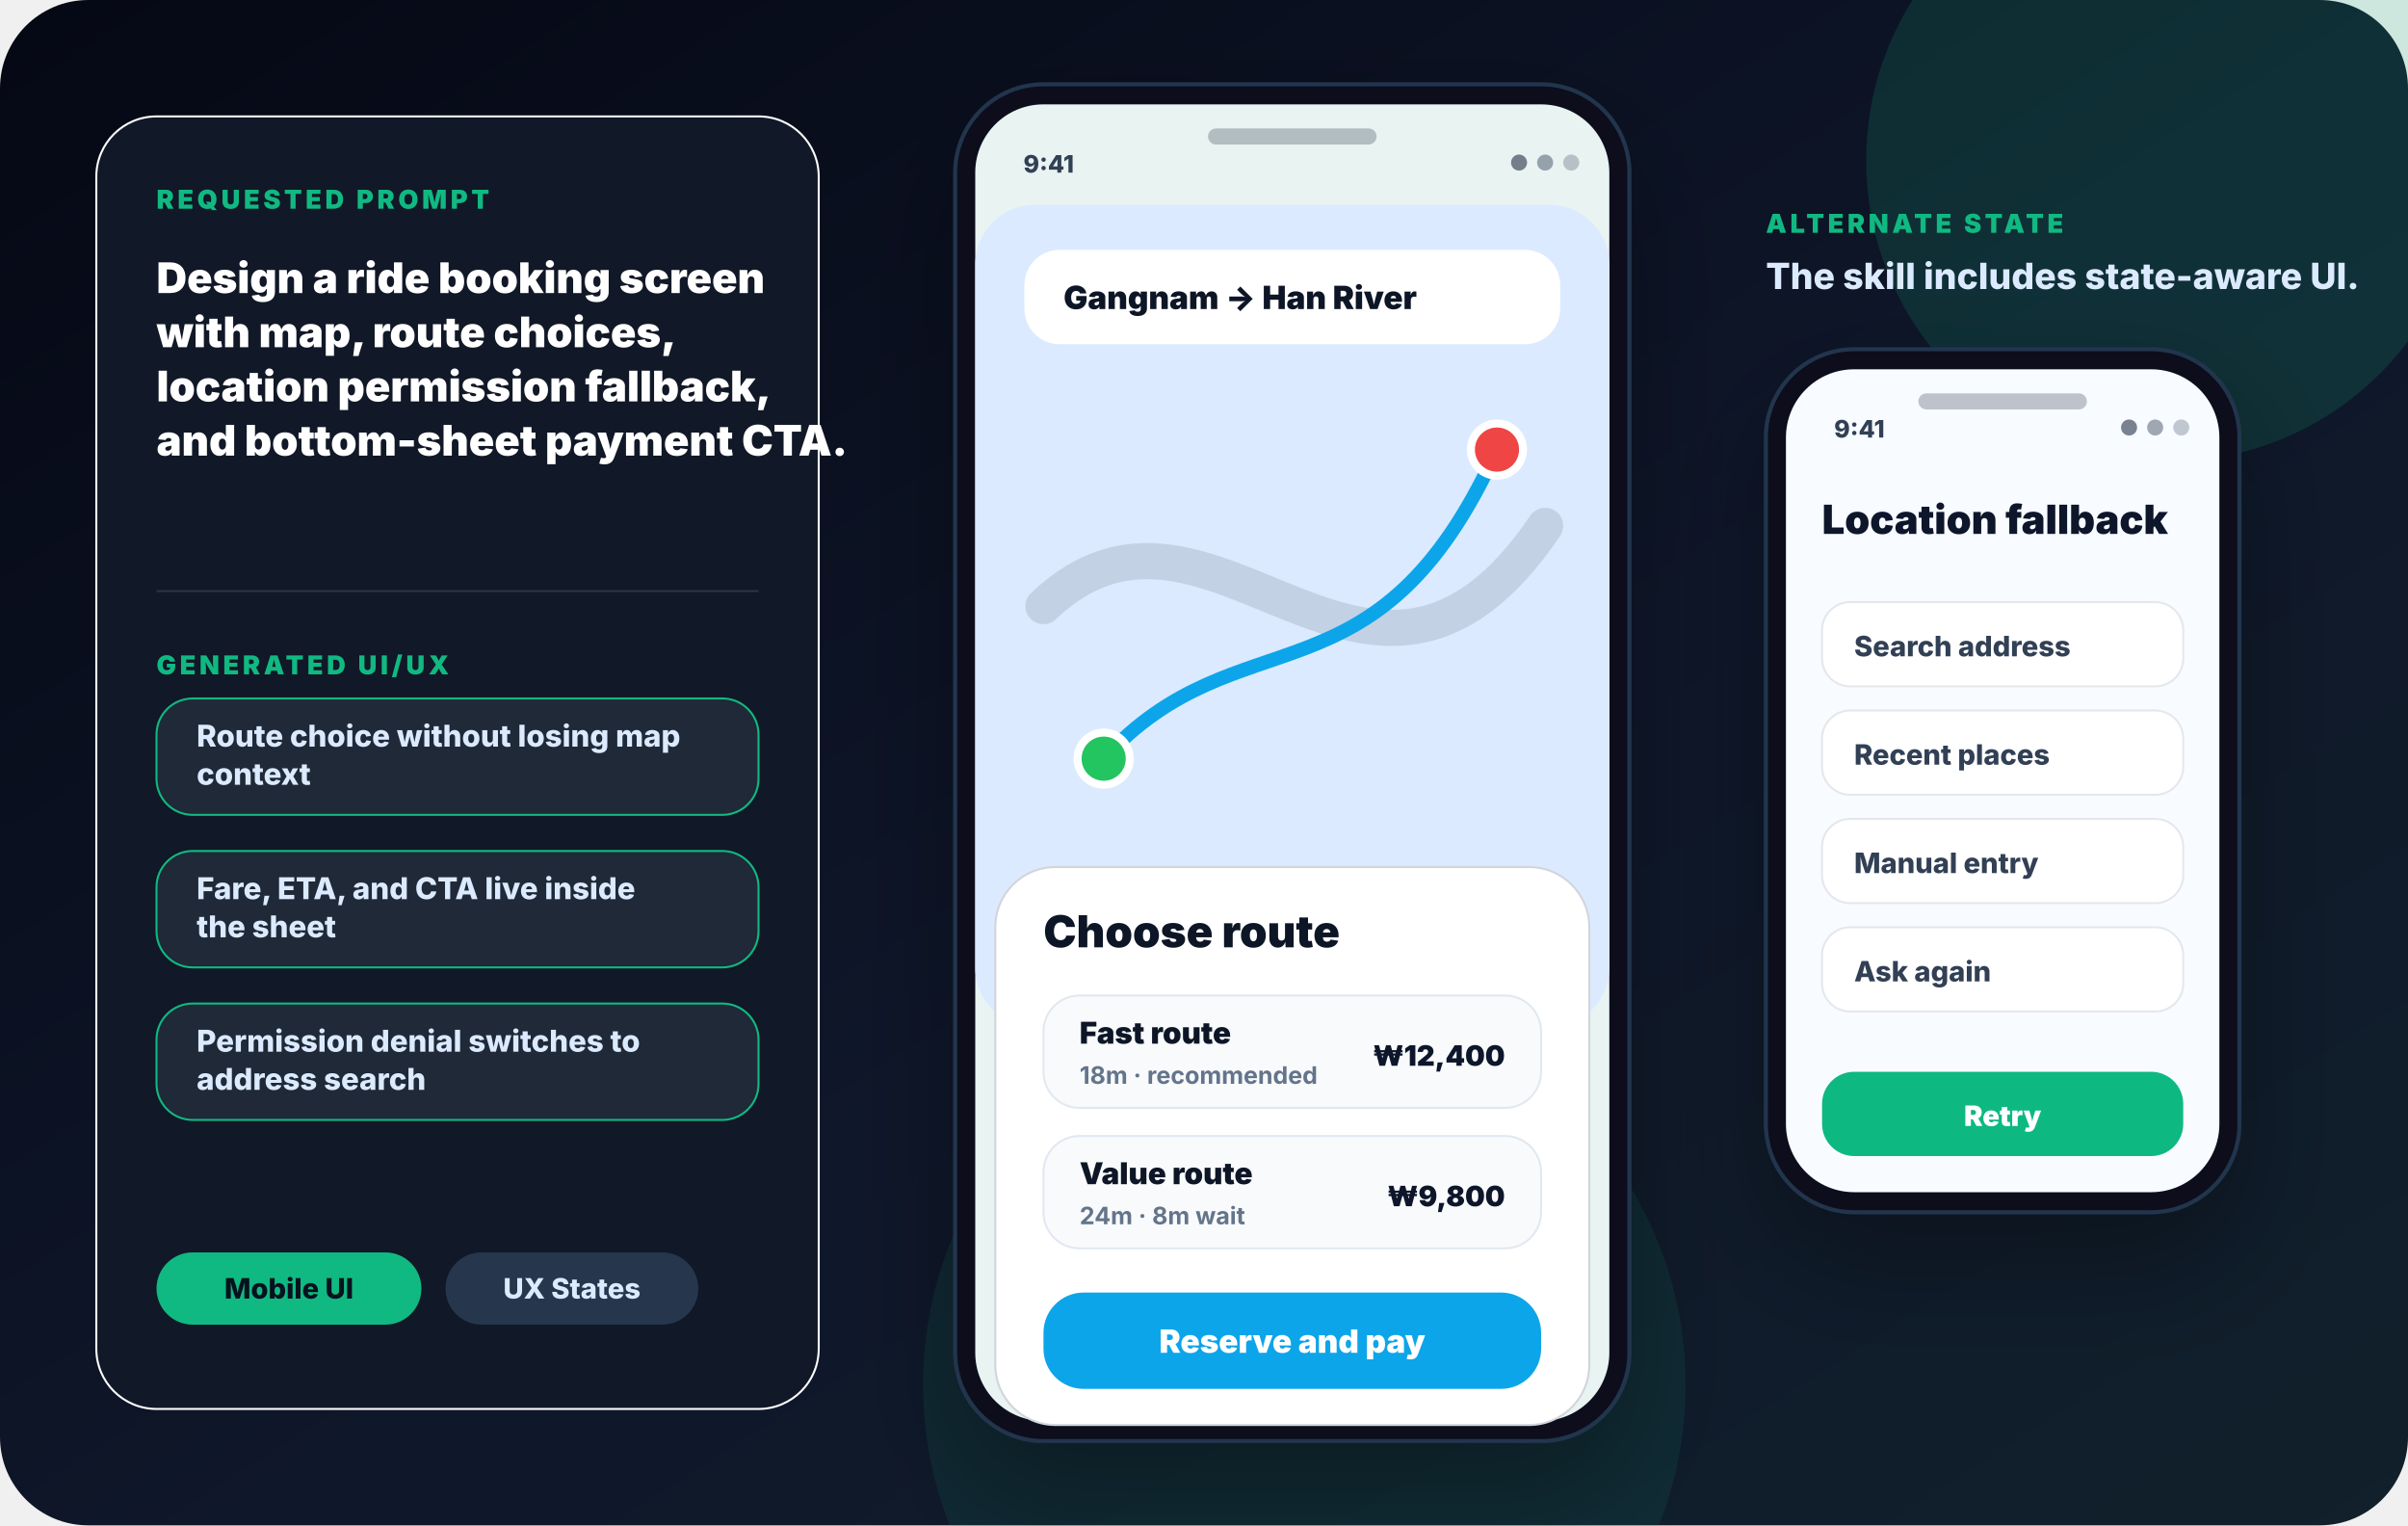
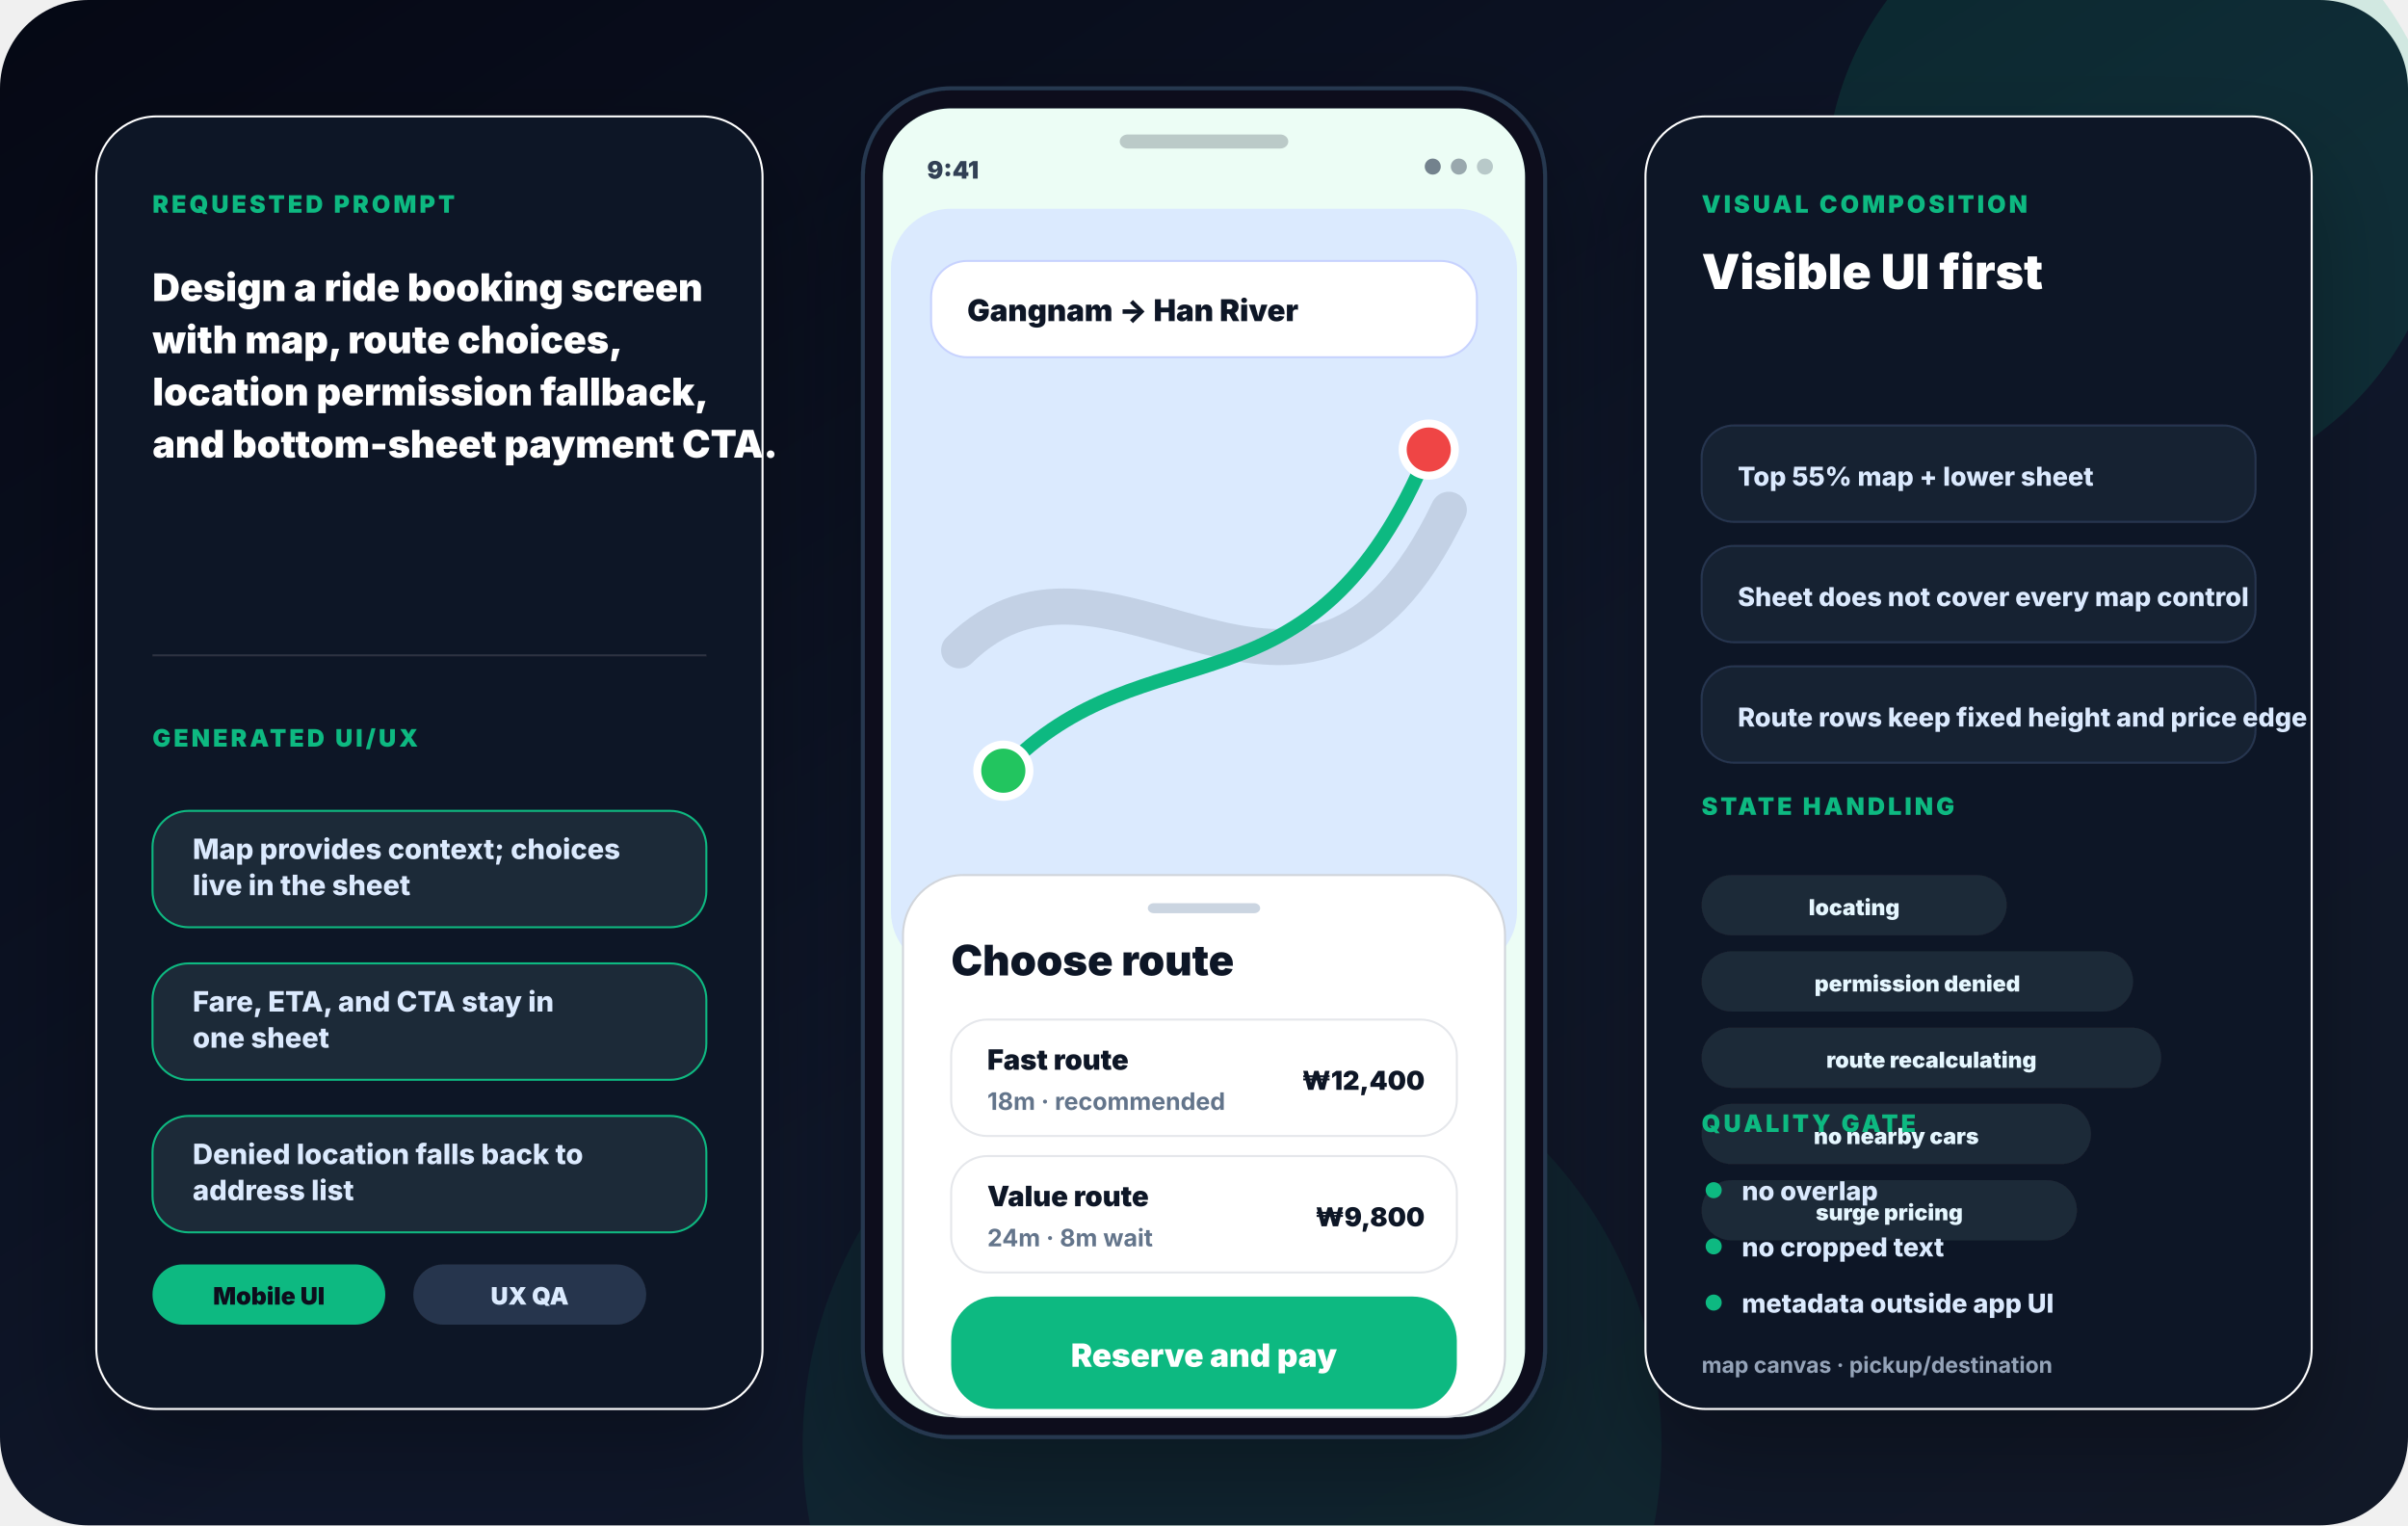
- <svg xmlns="http://www.w3.org/2000/svg" width="1200" height="760" viewBox="0 0 1200 760" role="img" aria-labelledby="title desc">
+ <svg xmlns="http://www.w3.org/2000/svg" width="1200" height="760" viewBox="0 0 1200 760" role="img" aria-labelledby="title desc" data-template="visual-composition-v2" data-generated-by="scripts/generate_preview_svgs.py">
  <defs>
    <linearGradient id="bg" x1="0" y1="0" x2="1" y2="1">
      <stop offset="0" stop-color="#050814" />
      <stop offset=".55" stop-color="#0f172a" />
-       <stop offset="1" stop-color="#11202b" />
+       <stop offset="1" stop-color="#111827" />
    </linearGradient>
    <filter id="shadow" x="-20%" y="-20%" width="140%" height="140%">
-       <feDropShadow dx="0" dy="24" stdDeviation="28" flood-color="#000" flood-opacity=".32" />
+       <feDropShadow dx="0" dy="22" stdDeviation="24" flood-color="#000" flood-opacity=".30" />
    </filter>
    <style>text{font-family:-apple-system,BlinkMacSystemFont,'Pretendard','Noto Sans KR','Segoe UI',sans-serif} .card{filter:url(#shadow)}</style>
  </defs>
  <rect width="1200" height="760" rx="44" fill="url(#bg)" />
-   <circle cx="1080" cy="80" r="150" fill="#10b981" opacity=".16" />
-   <circle cx="650" cy="690" r="190" fill="#10b981" opacity=".10" />
-   <rect x="48" y="58" width="360" height="644" rx="30" fill="#111827" stroke="#ffffff" stroke-width="1" />
-   <text x="78" y="104" fill="#10b981" font-size="13" font-weight="900" letter-spacing="1.8">REQUESTED PROMPT</text>
-   <text x="78" y="146" fill="#ffffff" font-size="21" font-weight="850">Design a ride booking screen</text>
-   <text x="78" y="173" fill="#ffffff" font-size="21" font-weight="850">with map, route choices,</text>
-   <text x="78" y="200" fill="#ffffff" font-size="21" font-weight="850">location permission fallback,</text>
-   <text x="78" y="227" fill="#ffffff" font-size="21" font-weight="850">and bottom-sheet payment CTA.</text>
-   <rect x="78" y="294" width="300" height="1" rx="0" fill="#ffffff" opacity="0.12" />
-   <text x="78" y="336" fill="#10b981" font-size="13" font-weight="900" letter-spacing="1.8">GENERATED UI/UX</text>
-   <rect x="78" y="348" width="300" height="58" rx="18" fill="#1f2937" stroke="#10b981" stroke-width="1" />
-   <text x="98" y="372" fill="#dbeafe" font-size="15" font-weight="760">Route choice without losing map</text>
-   <text x="98" y="391" fill="#dbeafe" font-size="15" font-weight="760">context</text>
-   <rect x="78" y="424" width="300" height="58" rx="18" fill="#1f2937" stroke="#10b981" stroke-width="1" />
-   <text x="98" y="448" fill="#dbeafe" font-size="15" font-weight="760">Fare, ETA, and CTA live inside</text>
-   <text x="98" y="467" fill="#dbeafe" font-size="15" font-weight="760">the sheet</text>
-   <rect x="78" y="500" width="300" height="58" rx="18" fill="#1f2937" stroke="#10b981" stroke-width="1" />
-   <text x="98" y="524" fill="#dbeafe" font-size="15" font-weight="760">Permission denial switches to</text>
-   <text x="98" y="543" fill="#dbeafe" font-size="15" font-weight="760">address search</text>
-   <rect x="78" y="624" width="132" height="36" rx="18.0" fill="#10b981" />
-   <text x="144.0" y="647.0" fill="#07111f" font-size="14" font-weight="800" text-anchor="middle">Mobile UI</text>
-   <rect x="222" y="624" width="126" height="36" rx="18.0" fill="#26364d" />
-   <text x="285.0" y="647.0" fill="#dbeafe" font-size="14" font-weight="800" text-anchor="middle">UX States</text>
+   <circle cx="1064" cy="92" r="154" fill="#10b981" opacity="0.14" stroke-width="1" />
+   <circle cx="614" cy="720" r="214" fill="#10b981" opacity="0.08" stroke-width="1" />
  <g class="card">
-     <rect x="476" y="42" width="336" height="676" rx="44" fill="#07111f" stroke="#24364d" stroke-width="2" />
-     <rect x="486" y="52" width="316" height="656" rx="34" fill="#e8f3f2" />
-     <rect x="602.0" y="64" width="84" height="8" rx="4" fill="#0f1d2e" opacity="0.25" />
-     <text x="510" y="86" fill="#334155" font-size="12" font-weight="800">9:41</text>
-     <circle cx="757" cy="81" r="4" fill="#334155" opacity=".65" />
-     <circle cx="770" cy="81" r="4" fill="#334155" opacity=".45" />
-     <circle cx="783" cy="81" r="4" fill="#334155" opacity=".28" />
-     <rect x="486" y="102" width="316" height="410" rx="30" fill="#dbeafe" />
-     <path d="M520 302 C604 222, 682 392, 770 262" fill="none" stroke="#94a3b8" stroke-width="18" stroke-linecap="round" opacity=".35" />
-     <path d="M550 378 C618 304, 686 356, 746 224" fill="none" stroke="#0ea5e9" stroke-width="7" stroke-linecap="round" />
-     <circle cx="550" cy="378" r="13" fill="#22c55e" stroke="#fff" stroke-width="4" />
-     <circle cx="746" cy="224" r="13" fill="#ef4444" stroke="#fff" stroke-width="4" />
-     <rect x="510" y="124" width="268" height="48" rx="18" fill="#ffffff" stroke="#dbeafe" stroke-width="1" />
-     <text x="530" y="154" fill="#111827" font-size="16" font-weight="900">Gangnam → Han River</text>
-     <rect x="496" y="432" width="296" height="278" rx="30" fill="#ffffff" stroke="#d1d5db" stroke-width="1" />
-     <text x="520" y="472" fill="#111827" font-size="22" font-weight="900">Choose route</text>
-     <rect x="520" y="496" width="248" height="56" rx="18" fill="#f8fafc" stroke="#e2e8f0" stroke-width="1" />
-     <text x="538" y="520" fill="#111827" font-size="15" font-weight="900">Fast route</text>
-     <text x="538" y="540" fill="#64748b" font-size="12" font-weight="700">18m · recommended</text>
-     <text x="750" y="531" fill="#0f172a" font-size="14" font-weight="900" text-anchor="end">₩12,400</text>
-     <rect x="520" y="566" width="248" height="56" rx="18" fill="#f8fafc" stroke="#e2e8f0" stroke-width="1" />
-     <text x="538" y="590" fill="#111827" font-size="15" font-weight="900">Value route</text>
-     <text x="538" y="610" fill="#64748b" font-size="12" font-weight="700">24m · 8m wait</text>
-     <text x="750" y="601" fill="#0f172a" font-size="14" font-weight="900" text-anchor="end">₩9,800</text>
-     <rect x="520" y="644" width="248" height="48" rx="20" fill="#0ea5e9" />
-     <text x="644" y="674" fill="#ffffff" font-size="16" font-weight="900" text-anchor="middle">Reserve and pay</text>
+     <rect x="48" y="58" width="332" height="644" rx="30" fill="#111827" stroke="#ffffff" stroke-width="1" />
+     <text x="76" y="106" fill="#10b981" font-size="12" font-weight="900" letter-spacing="1.5">REQUESTED PROMPT</text>
+     <text x="76" y="150" fill="#ffffff" font-size="19" font-weight="850">Design a ride booking screen</text>
+     <text x="76" y="176" fill="#ffffff" font-size="19" font-weight="850">with map, route choices,</text>
+     <text x="76" y="202" fill="#ffffff" font-size="19" font-weight="850">location permission fallback,</text>
+     <text x="76" y="228" fill="#ffffff" font-size="19" font-weight="850">and bottom-sheet payment CTA.</text>
+     <rect x="76" y="326" width="276" height="1" rx="0" fill="#ffffff" stroke-width="1" opacity="0.12" />
+     <text x="76" y="372" fill="#10b981" font-size="12" font-weight="900" letter-spacing="1.5">GENERATED UI/UX</text>
+     <rect x="76" y="404" width="276" height="58" rx="18" fill="#1f2937" stroke="#10b981" stroke-width="1" />
+     <text x="96" y="428" fill="#dbeafe" font-size="14" font-weight="760">Map provides context; choices</text>
+     <text x="96" y="446" fill="#dbeafe" font-size="14" font-weight="760">live in the sheet</text>
+     <rect x="76" y="480" width="276" height="58" rx="18" fill="#1f2937" stroke="#10b981" stroke-width="1" />
+     <text x="96" y="504" fill="#dbeafe" font-size="14" font-weight="760">Fare, ETA, and CTA stay in</text>
+     <text x="96" y="522" fill="#dbeafe" font-size="14" font-weight="760">one sheet</text>
+     <rect x="76" y="556" width="276" height="58" rx="18" fill="#1f2937" stroke="#10b981" stroke-width="1" />
+     <text x="96" y="580" fill="#dbeafe" font-size="14" font-weight="760">Denied location falls back to</text>
+     <text x="96" y="598" fill="#dbeafe" font-size="14" font-weight="760">address list</text>
+     <rect x="76" y="630" width="116" height="30" rx="15" fill="#10b981" stroke-width="1" />
+     <text x="134.0" y="650" fill="#07111f" font-size="12" font-weight="850" text-anchor="middle">Mobile UI</text>
+     <rect x="206" y="630" width="116" height="30" rx="15" fill="#26364d" stroke-width="1" />
+     <text x="264.0" y="650" fill="#dbeafe" font-size="12" font-weight="850" text-anchor="middle">UX QA</text>
+   </g>
+   <g class="card" data-phone-template="mobility-map-booking">
+     <rect x="430" y="44" width="340" height="672" rx="44" fill="#07111f" stroke="#27374f" stroke-width="2" />
+     <rect x="440" y="54" width="320" height="652" rx="34" fill="#ecfdf5" stroke-width="1" />
+     <rect x="558.0" y="67" width="84" height="7" rx="4" fill="#0f172a" stroke-width="1" opacity="0.22" />
+     <text x="462" y="89" fill="#334155" font-size="12" font-weight="850">9:41</text>
+     <circle cx="714" cy="83" r="4" fill="#334155" opacity="0.65" stroke-width="1" />
+     <circle cx="727" cy="83" r="4" fill="#334155" opacity="0.45" stroke-width="1" />
+     <circle cx="740" cy="83" r="4" fill="#334155" opacity="0.28" stroke-width="1" />
+     <rect x="444" y="104" width="312" height="380" rx="30" fill="#dbeafe" stroke-width="1" />
+     <path d="M478 324 C554 249, 650 404, 722 254" fill="none" stroke="#94a3b8" stroke-width="18" stroke-linecap="round" stroke-linejoin="round" opacity="0.35" />
+     <path d="M500 384 C572 309, 654 364, 712 224" fill="none" stroke="#10b981" stroke-width="7" stroke-linecap="round" stroke-linejoin="round" />
+     <circle cx="500" cy="384" r="13" fill="#22c55e" stroke="#ffffff" stroke-width="4" />
+     <circle cx="712" cy="224" r="13" fill="#ef4444" stroke="#ffffff" stroke-width="4" />
+     <rect x="464" y="130" width="272" height="48" rx="18" fill="#ffffff" stroke="#c7d2fe" stroke-width="1" />
+     <text x="482" y="160" fill="#111827" font-size="15" font-weight="900">Gangnam → Han River</text>
+     <rect x="450" y="436" width="300" height="270" rx="30" fill="#ffffff" stroke="#d1d5db" stroke-width="1" />
+     <rect x="572.0" y="450" width="56" height="5" rx="3" fill="#cbd5e1" stroke-width="1" />
+     <text x="474" y="486" fill="#111827" font-size="21" font-weight="900">Choose route</text>
+     <rect x="474" y="508" width="252" height="58" rx="18" fill="#ffffff" stroke="#e5e7eb" stroke-width="1" />
+     <text x="492" y="533" fill="#111827" font-size="14" font-weight="900">Fast route</text>
+     <text x="492" y="553" fill="#64748b" font-size="12" font-weight="700">18m · recommended</text>
+     <text x="710" y="543" fill="#111827" font-size="13" font-weight="900" text-anchor="end">₩12,400</text>
+     <rect x="474" y="576" width="252" height="58" rx="18" fill="#ffffff" stroke="#e5e7eb" stroke-width="1" />
+     <text x="492" y="601" fill="#111827" font-size="14" font-weight="900">Value route</text>
+     <text x="492" y="621" fill="#64748b" font-size="12" font-weight="700">24m · 8m wait</text>
+     <text x="710" y="611" fill="#111827" font-size="13" font-weight="900" text-anchor="end">₩9,800</text>
+     <rect x="474" y="646" width="252" height="56" rx="22" fill="#10b981" stroke-width="1" />
+     <text x="600.0" y="681" fill="#ffffff" font-size="16" font-weight="900" text-anchor="middle">Reserve and pay</text>
  </g>
  <g class="card">
-     <rect x="880" y="174" width="236" height="430" rx="44" fill="#07111f" stroke="#24364d" stroke-width="2" />
-     <rect x="890" y="184" width="216" height="410" rx="34" fill="#f8fbff" />
-     <rect x="956.0" y="196" width="84" height="8" rx="4" fill="#0f1d2e" opacity="0.25" />
-     <text x="914" y="218" fill="#334155" font-size="12" font-weight="800">9:41</text>
-     <circle cx="1061" cy="213" r="4" fill="#334155" opacity=".65" />
-     <circle cx="1074" cy="213" r="4" fill="#334155" opacity=".45" />
-     <circle cx="1087" cy="213" r="4" fill="#334155" opacity=".28" />
-     <text x="908" y="266" fill="#0f172a" font-size="20" font-weight="900">Location fallback</text>
-     <rect x="908" y="300" width="180" height="42" rx="14" fill="#ffffff" stroke="#e5e7eb" stroke-width="1" />
-     <text x="924" y="327" fill="#334155" font-size="14" font-weight="760">Search address</text>
-     <rect x="908" y="354" width="180" height="42" rx="14" fill="#ffffff" stroke="#e5e7eb" stroke-width="1" />
-     <text x="924" y="381" fill="#334155" font-size="14" font-weight="760">Recent places</text>
-     <rect x="908" y="408" width="180" height="42" rx="14" fill="#ffffff" stroke="#e5e7eb" stroke-width="1" />
-     <text x="924" y="435" fill="#334155" font-size="14" font-weight="760">Manual entry</text>
-     <rect x="908" y="462" width="180" height="42" rx="14" fill="#ffffff" stroke="#e5e7eb" stroke-width="1" />
-     <text x="924" y="489" fill="#334155" font-size="14" font-weight="760">Ask again</text>
-     <rect x="908" y="534" width="180" height="42" rx="16" fill="#10b981" />
-     <text x="998" y="561" fill="#ffffff" font-size="14" font-weight="900" text-anchor="middle">Retry</text>
+     <rect x="820" y="58" width="332" height="644" rx="30" fill="#101827" stroke="#ffffff" stroke-width="1" />
+     <text x="848" y="106" fill="#10b981" font-size="12" font-weight="900" letter-spacing="1.5">VISUAL COMPOSITION</text>
+     <text x="848" y="144" fill="#ffffff" font-size="24" font-weight="900">Visible UI first</text>
+     <rect x="848" y="212" width="276" height="48" rx="16" fill="#172033" stroke="#27364f" stroke-width="1" />
+     <text x="866" y="242" fill="#dbeafe" font-size="13" font-weight="760">Top 55% map + lower sheet</text>
+     <rect x="848" y="272" width="276" height="48" rx="16" fill="#172033" stroke="#27364f" stroke-width="1" />
+     <text x="866" y="302" fill="#dbeafe" font-size="13" font-weight="760">Sheet does not cover every map control</text>
+     <rect x="848" y="332" width="276" height="48" rx="16" fill="#172033" stroke="#27364f" stroke-width="1" />
+     <text x="866" y="362" fill="#dbeafe" font-size="13" font-weight="760">Route rows keep fixed height and price edge</text>
+     <text x="848" y="406" fill="#10b981" font-size="12" font-weight="900" letter-spacing="1.5">STATE HANDLING</text>
+     <rect x="848" y="436" width="152" height="30" rx="15" fill="#1f2937" stroke-width="1" />
+     <text x="924.0" y="456" fill="#e5f7ff" font-size="11" font-weight="850" text-anchor="middle">locating</text>
+     <rect x="848" y="474" width="215" height="30" rx="15" fill="#1f2937" stroke-width="1" />
+     <text x="955.5" y="494" fill="#e5f7ff" font-size="11" font-weight="850" text-anchor="middle">permission denied</text>
+     <rect x="848" y="512" width="229" height="30" rx="15" fill="#1f2937" stroke-width="1" />
+     <text x="962.5" y="532" fill="#e5f7ff" font-size="11" font-weight="850" text-anchor="middle">route recalculating</text>
+     <rect x="848" y="550" width="194" height="30" rx="15" fill="#1f2937" stroke-width="1" />
+     <text x="945.0" y="570" fill="#e5f7ff" font-size="11" font-weight="850" text-anchor="middle">no nearby cars</text>
+     <rect x="848" y="588" width="187" height="30" rx="15" fill="#1f2937" stroke-width="1" />
+     <text x="941.5" y="608" fill="#e5f7ff" font-size="11" font-weight="850" text-anchor="middle">surge pricing</text>
+     <text x="848" y="564" fill="#10b981" font-size="12" font-weight="900" letter-spacing="1.5">QUALITY GATE</text>
+     <circle cx="854" cy="593" r="4" fill="#10b981" stroke-width="1" />
+     <text x="868" y="598" fill="#dbeafe" font-size="13" font-weight="800">no overlap</text>
+     <circle cx="854" cy="621" r="4" fill="#10b981" stroke-width="1" />
+     <text x="868" y="626" fill="#dbeafe" font-size="13" font-weight="800">no cropped text</text>
+     <circle cx="854" cy="649" r="4" fill="#10b981" stroke-width="1" />
+     <text x="868" y="654" fill="#dbeafe" font-size="13" font-weight="800">metadata outside app UI</text>
+     <text x="848" y="684" fill="#94a3b8" font-size="11" font-weight="650">map canvas · pickup/destination</text>
  </g>
-   <text x="880" y="116" fill="#10b981" font-size="13" font-weight="900" letter-spacing="1.8">ALTERNATE STATE</text>
-   <text x="880" y="144" fill="#dbeafe" font-size="18" font-weight="800">The skill includes state-aware UI.</text>
</svg>
